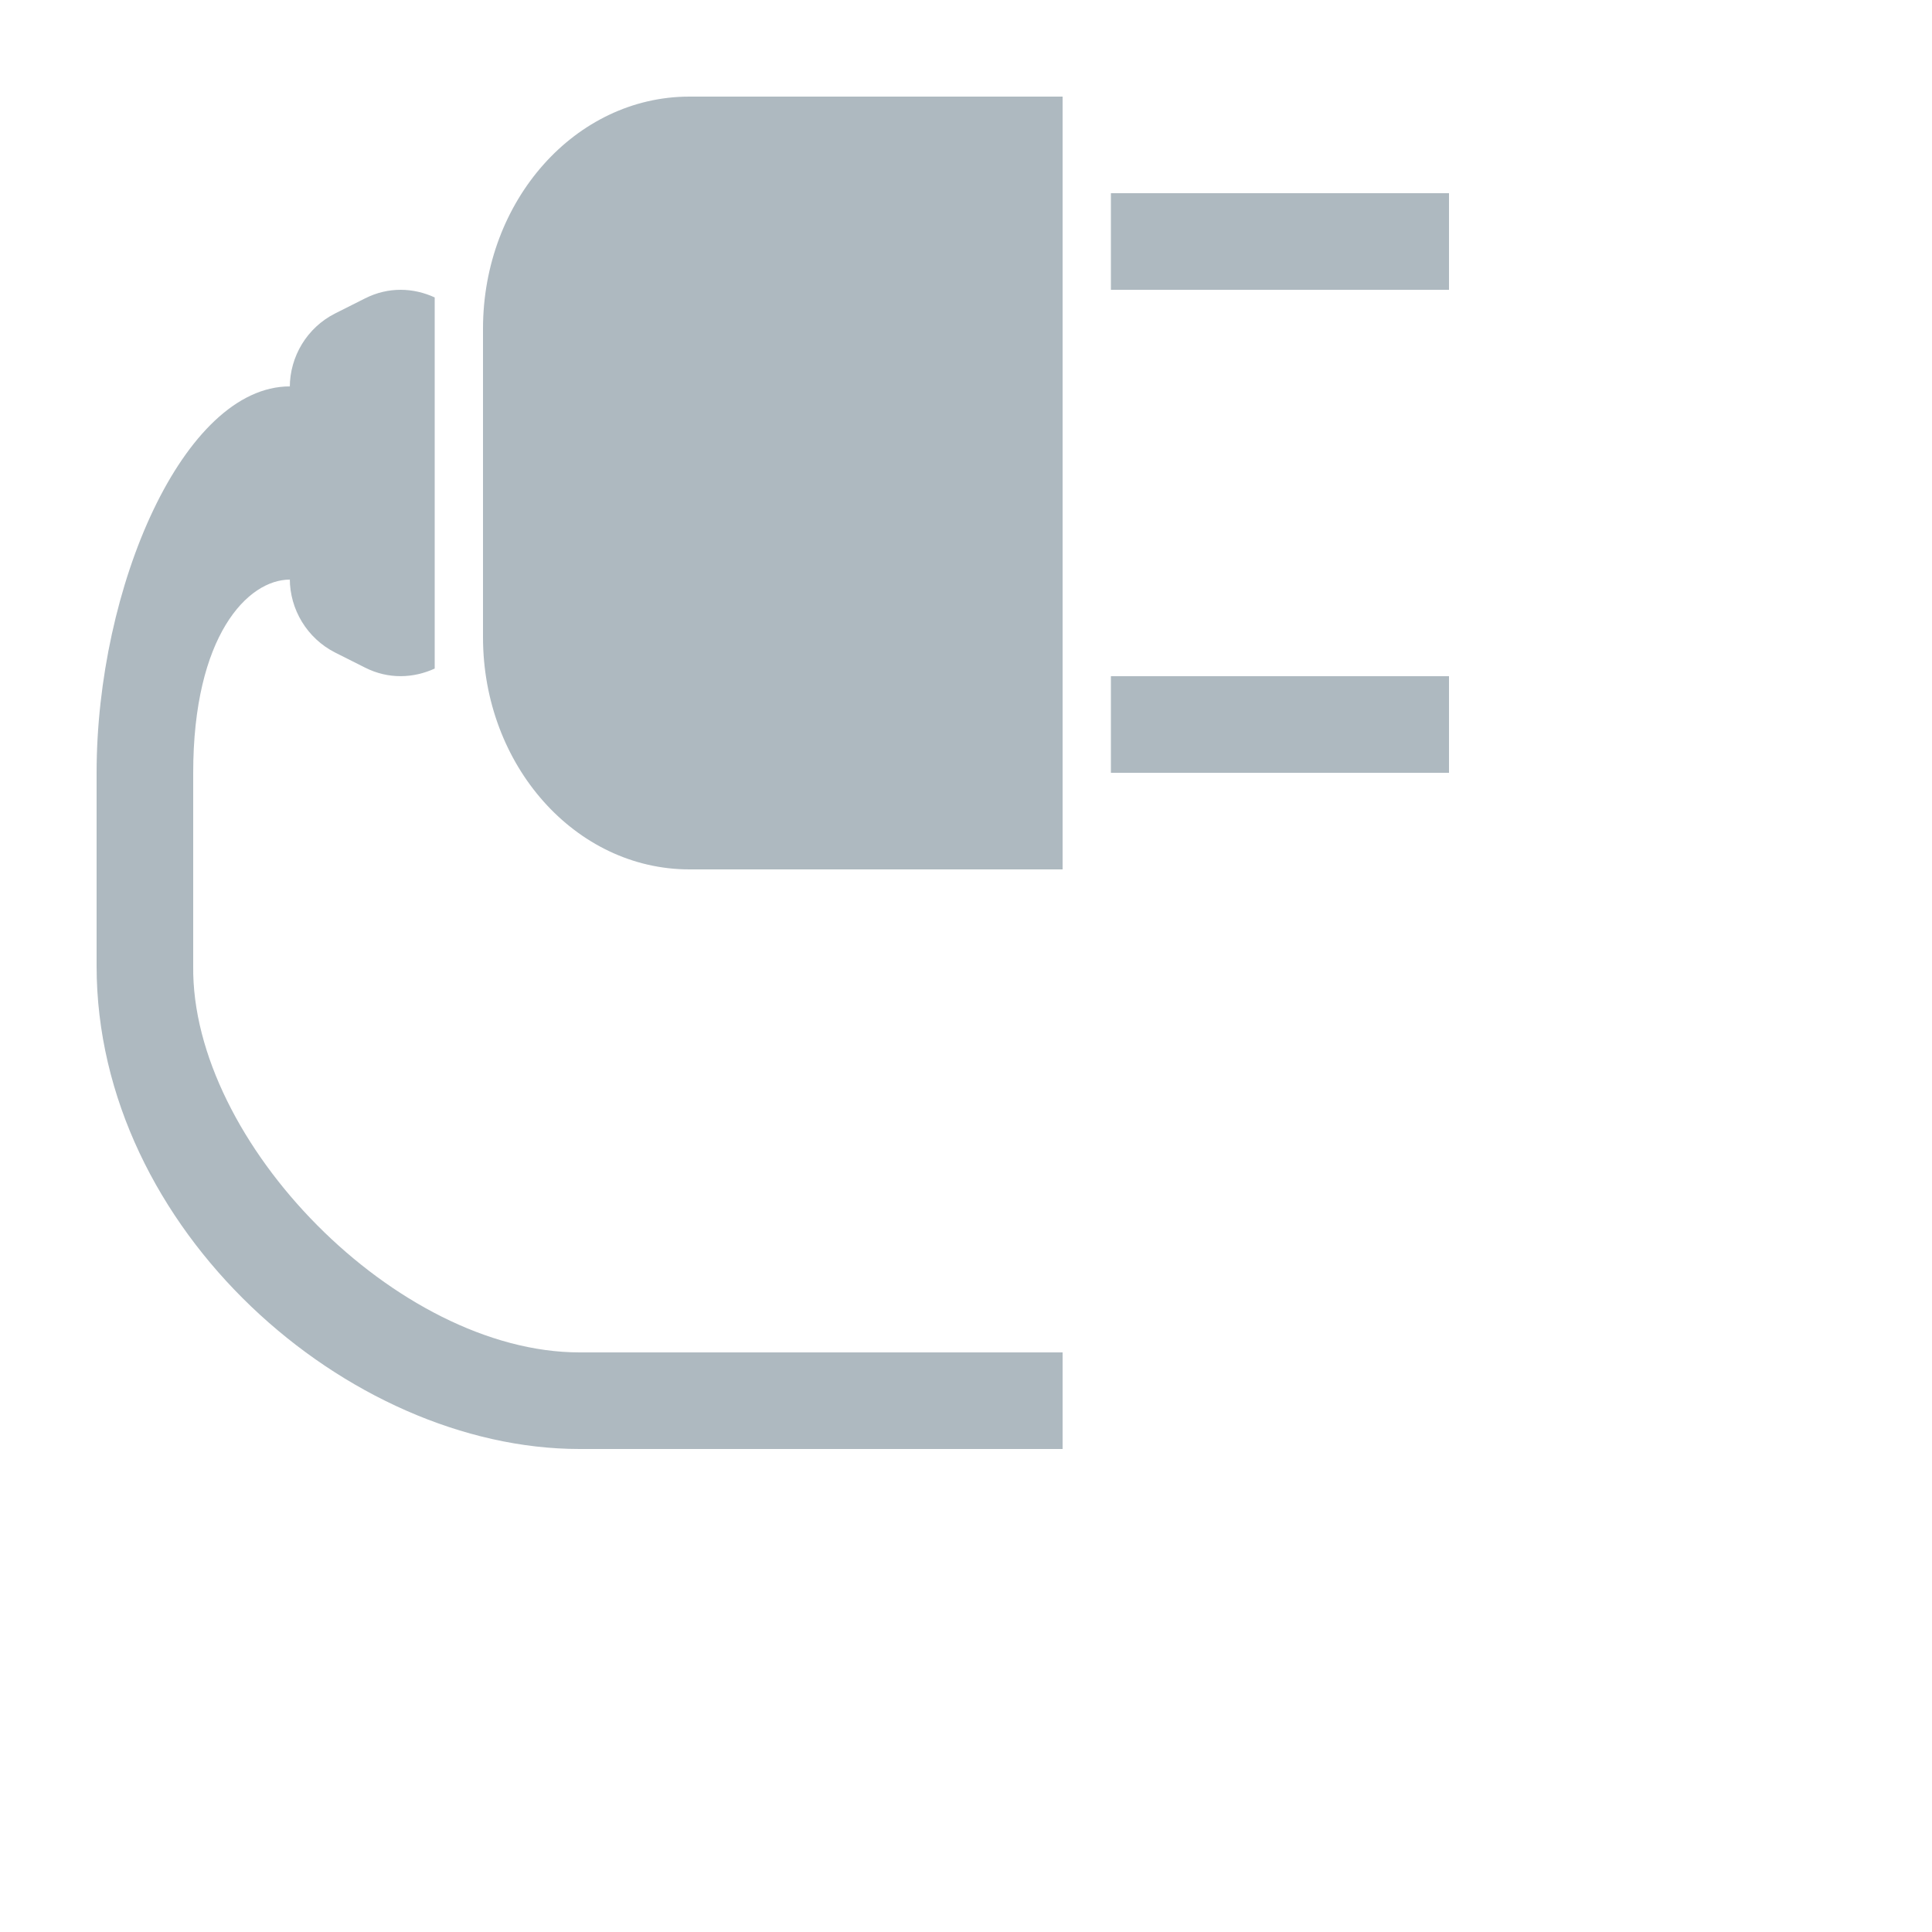
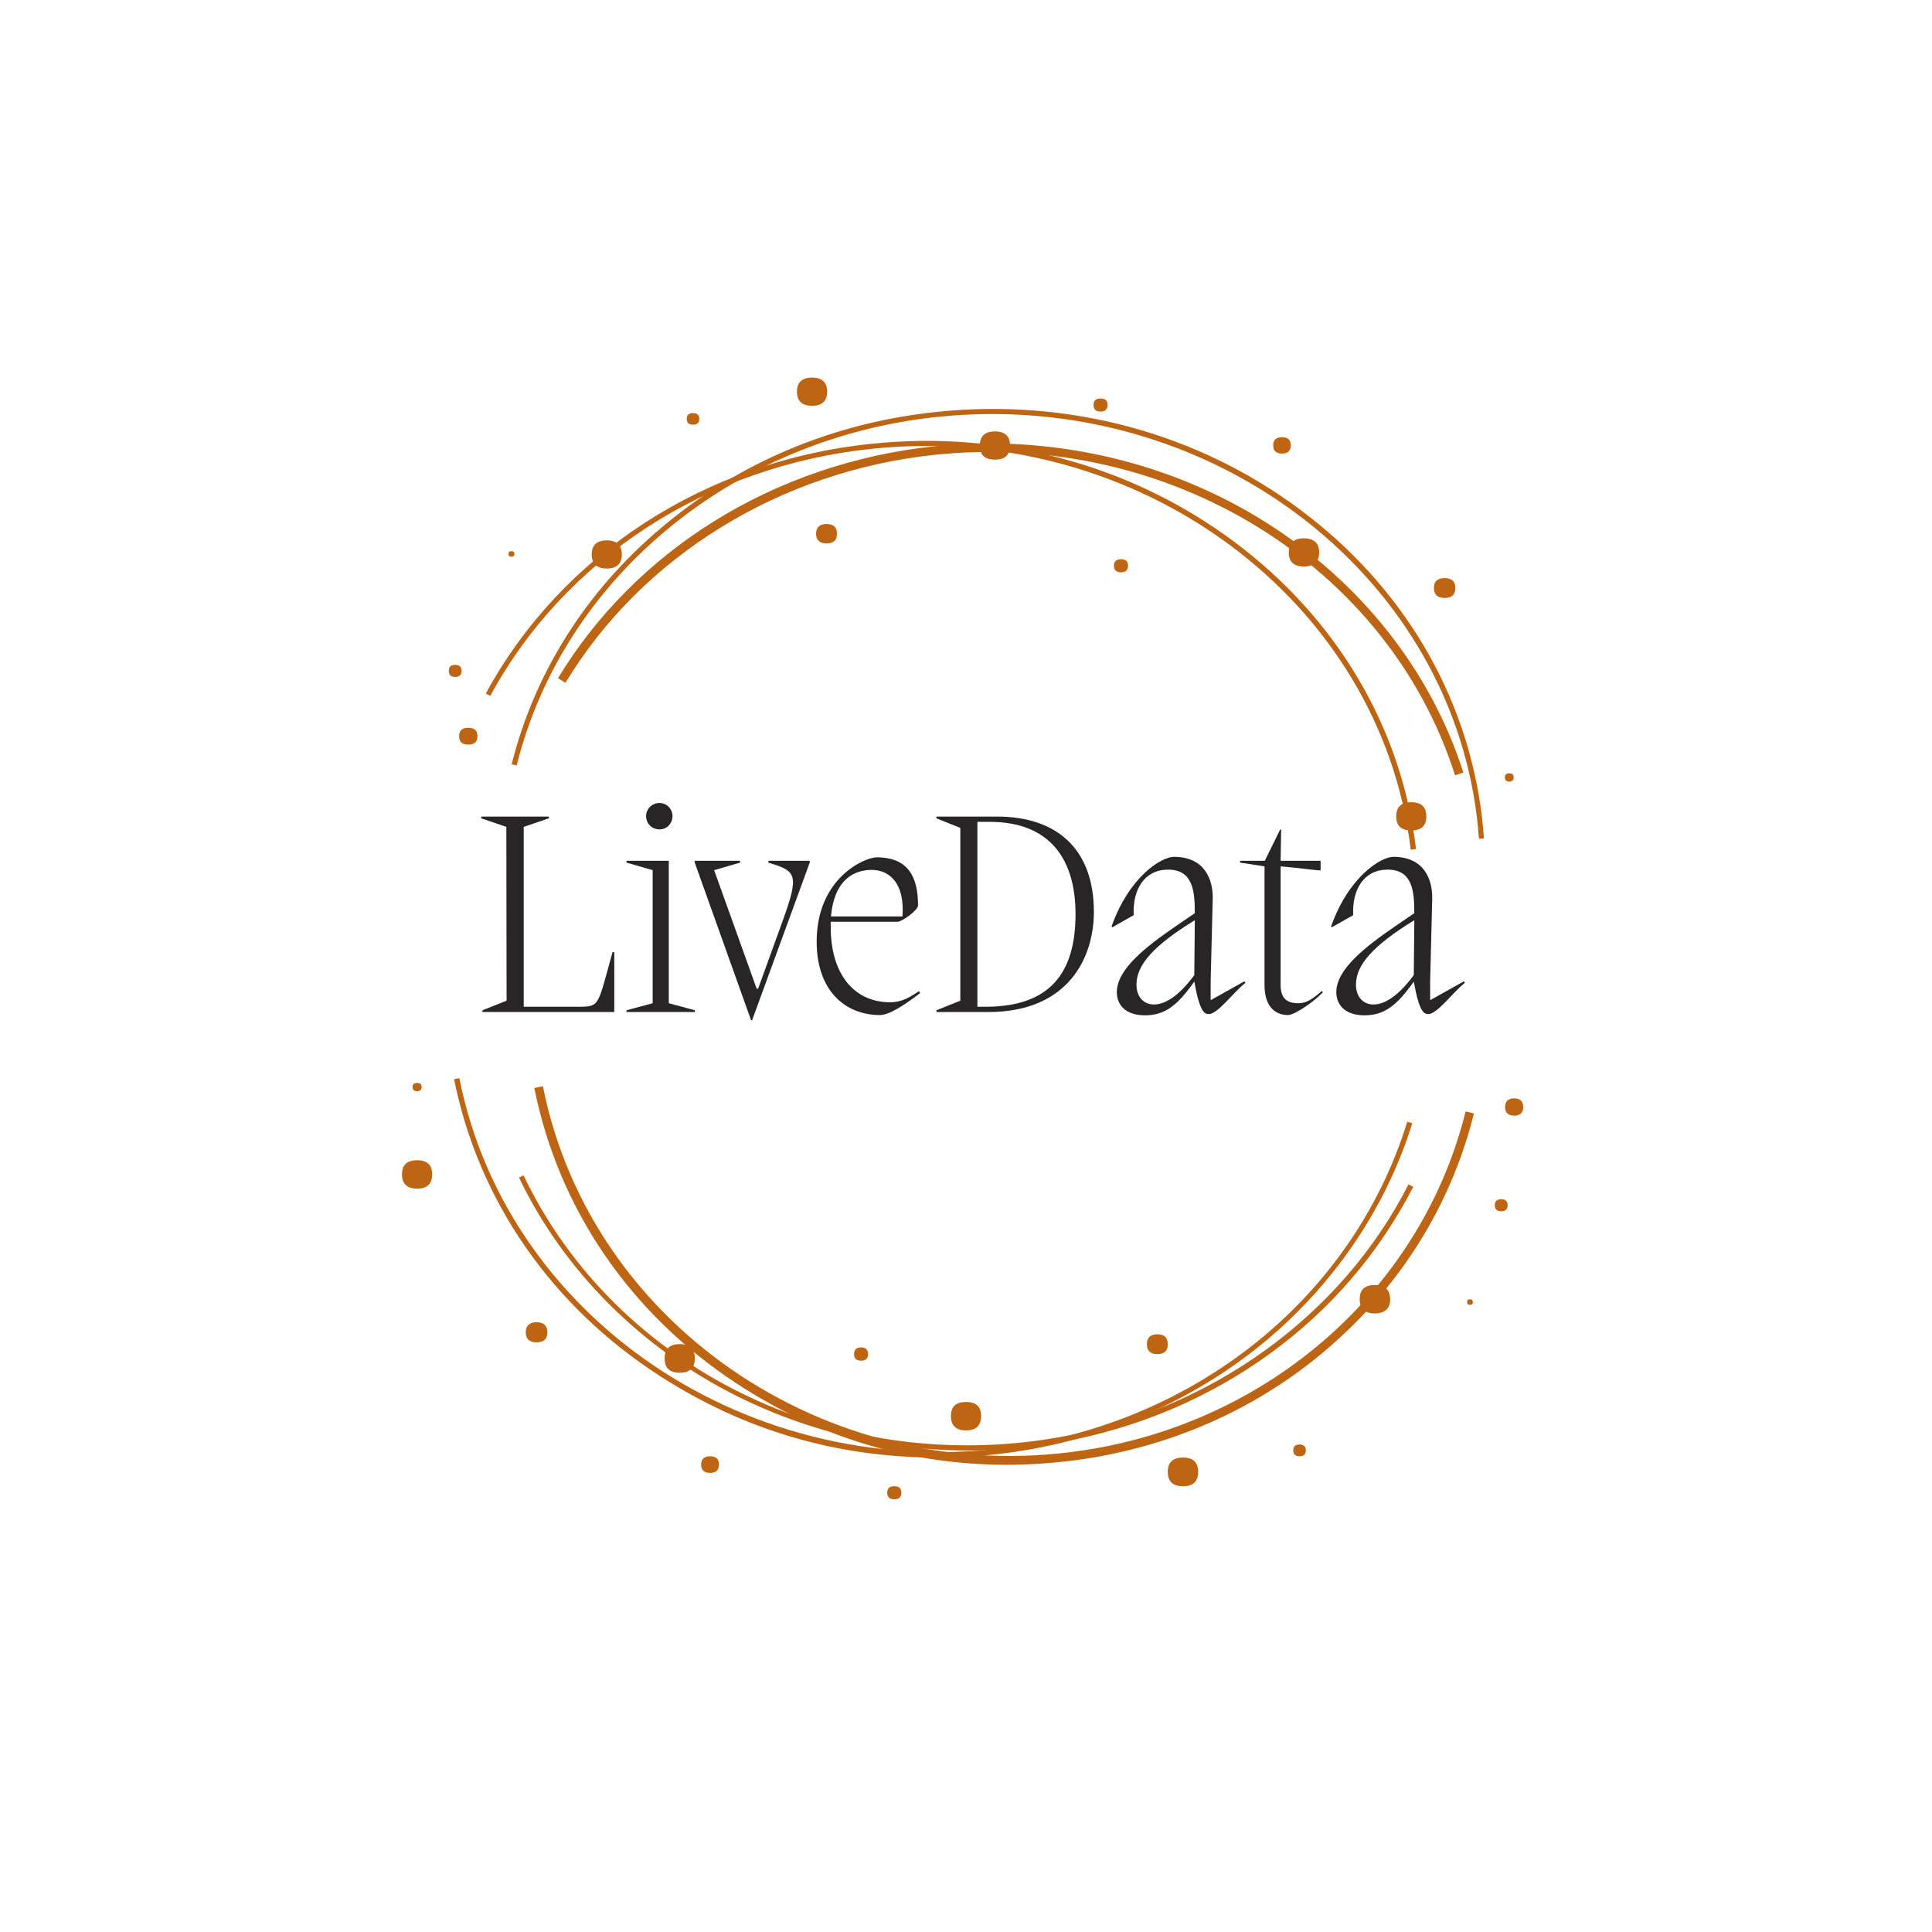
- <svg xmlns="http://www.w3.org/2000/svg" width="40" height="40" viewBox="0 0 40 40">
-   <path fill="#9AA7B0" fill-opacity=".8" fill-rule="evenodd" d="M6,11.98 C6,12.624 6.362,13.216 6.934,13.508 L7.558,13.822 C8.044,14.068 8.562,14.042 9,13.842 L9,11.012 L9,8.988 L9,6.158 C8.562,5.956 8.044,5.932 7.558,6.178 L6.934,6.492 C6.362,6.782 6,7.374 6,8.02 L6,8.988 L6,11.012 L6,11.98 Z M12,28 C8.222,28 3.956,23.644 4,20 L4,16 C4,13.158 5.132,12 6,12 L6,8 C3.8,8 2,12.158 2,16 L2,20 C2,25.466 7.2,30 12,30 L22,30 L22,28 L12,28 Z M14.274,2 L22,2 L22,17 L22,18 L19,18 L14.274,18 C11.914,18 10,15.848 10,13.192 L10,6.806 C10,4.152 11.914,2 14.274,2 Z M23,16 L30,16 L30,14 L23,14 L23,16 Z M23,6 L30,6 L30,4 L23,4 L23,6 Z" />
+ <svg xmlns="http://www.w3.org/2000/svg" width="40" zoomAndPan="magnify" viewBox="0 0 30 30" height="40" preserveAspectRatio="xMidYMid meet" version="1.0">
+   <defs>
+     <g />
+     <clipPath id="1fa74974b8">
+       <path d="M 7 6 L 23.656 6 L 23.656 14 L 7 14 Z M 7 6 " clip-rule="nonzero" />
+     </clipPath>
+     <clipPath id="7e415f00a1">
+       <path d="M 12 5.863 L 13 5.863 L 13 7 L 12 7 Z M 12 5.863 " clip-rule="nonzero" />
+     </clipPath>
+     <clipPath id="c7c71498f4">
+       <path d="M 6.238 10 L 8 10 L 8 11 L 6.238 11 Z M 6.238 10 " clip-rule="nonzero" />
+     </clipPath>
+     <clipPath id="fb38eaf094">
+       <path d="M 23 12 L 23.656 12 L 23.656 13 L 23 13 Z M 23 12 " clip-rule="nonzero" />
+     </clipPath>
+     <clipPath id="eb187e956c">
+       <path d="M 6.238 18 L 7 18 L 7 19 L 6.238 19 Z M 6.238 18 " clip-rule="nonzero" />
+     </clipPath>
+     <clipPath id="23be498b92">
+       <path d="M 18 22 L 19 22 L 19 23.281 L 18 23.281 Z M 18 22 " clip-rule="nonzero" />
+     </clipPath>
+     <clipPath id="d6892f98c9">
+       <path d="M 23 17 L 23.656 17 L 23.656 18 L 23 18 Z M 23 17 " clip-rule="nonzero" />
+     </clipPath>
+     <clipPath id="5eafdc369c">
+       <path d="M 23 18 L 23.656 18 L 23.656 19 L 23 19 Z M 23 18 " clip-rule="nonzero" />
+     </clipPath>
+     <clipPath id="f829b9ebfa">
+       <path d="M 6.238 16 L 7 16 L 7 17 L 6.238 17 Z M 6.238 16 " clip-rule="nonzero" />
+     </clipPath>
+     <clipPath id="9cabe2d8af">
+       <path d="M 13 23 L 14 23 L 14 23.281 L 13 23.281 Z M 13 23 " clip-rule="nonzero" />
+     </clipPath>
+   </defs>
+   <path fill="#bd6513" d="M 15.66 22.746 C 14.125 22.746 12.719 22.324 11.434 21.48 C 9.785 20.398 8.672 18.77 8.297 16.895 L 8.43 16.867 C 9.188 20.668 13.031 23.191 17 22.492 C 19.832 21.996 22.094 19.941 22.758 17.258 L 22.887 17.289 C 22.559 18.613 21.848 19.809 20.824 20.754 C 19.777 21.727 18.465 22.371 17.02 22.625 C 16.57 22.703 16.117 22.742 15.66 22.746 Z M 15.66 22.746 " fill-opacity="1" fill-rule="nonzero" />
+   <path fill="#bd6513" d="M 22.594 12.039 C 21.555 8.777 18.16 6.684 14.52 7.062 C 12.117 7.312 9.969 8.637 8.781 10.602 L 8.664 10.531 C 9.25 9.562 10.082 8.723 11.07 8.105 C 12.09 7.465 13.277 7.059 14.508 6.93 C 16.309 6.742 18.129 7.156 19.629 8.094 C 21.117 9.023 22.215 10.406 22.723 11.996 Z M 22.594 12.039 " fill-opacity="1" fill-rule="nonzero" />
+   <path fill="#bd6513" d="M 14.559 22.633 C 13 22.633 11.566 22.215 10.254 21.371 C 8.566 20.285 7.43 18.648 7.051 16.758 L 7.133 16.742 C 7.898 20.598 11.863 23.148 15.973 22.426 C 18.797 21.93 21.051 20.012 21.852 17.418 L 21.93 17.441 C 21.539 18.699 20.789 19.836 19.766 20.727 C 18.711 21.641 17.402 22.258 15.984 22.508 C 15.516 22.59 15.039 22.633 14.559 22.633 Z M 14.559 22.633 " fill-opacity="1" fill-rule="nonzero" />
+   <path fill="#bd6513" d="M 21.906 13.195 C 21.445 9.328 17.691 6.539 13.539 6.969 C 10.988 7.234 8.773 8.668 7.613 10.805 L 7.543 10.77 C 8.715 8.609 10.953 7.156 13.531 6.891 C 15.562 6.68 17.562 7.219 19.156 8.406 C 20.754 9.594 21.762 11.293 21.988 13.184 Z M 21.906 13.195 " fill-opacity="1" fill-rule="nonzero" />
+   <path fill="#bd6513" d="M 15.027 22.523 C 14.629 22.523 14.234 22.492 13.84 22.434 C 13.004 22.309 12.211 22.059 11.453 21.684 C 9.957 20.938 8.75 19.73 8.059 18.285 L 8.129 18.25 C 9.566 21.254 12.98 22.926 16.43 22.32 C 18.797 21.902 20.832 20.434 21.871 18.391 L 21.945 18.43 C 21.414 19.457 20.68 20.316 19.746 21 C 18.789 21.703 17.648 22.188 16.445 22.398 C 15.977 22.48 15.504 22.523 15.027 22.523 Z M 15.027 22.523 " fill-opacity="1" fill-rule="nonzero" />
+   <g clip-path="url(#1fa74974b8)">
+     <path fill="#bd6513" d="M 22.965 13.023 C 22.957 12.918 22.945 12.805 22.934 12.699 C 22.469 8.832 18.715 6.043 14.562 6.473 C 11.375 6.805 8.746 8.98 8.023 11.887 L 7.945 11.867 C 8.301 10.445 9.105 9.172 10.277 8.188 C 11.469 7.18 12.949 6.559 14.555 6.395 C 16.586 6.184 18.586 6.719 20.184 7.91 C 21.781 9.098 22.785 10.793 23.012 12.688 C 23.023 12.797 23.035 12.91 23.043 13.02 Z M 22.965 13.023 " fill-opacity="1" fill-rule="nonzero" />
+   </g>
+   <path fill="#bd6513" d="M 22.148 12.676 C 22.148 12.824 22.07 12.895 21.914 12.895 C 21.758 12.895 21.68 12.824 21.68 12.676 C 21.68 12.531 21.758 12.457 21.914 12.457 C 22.07 12.457 22.148 12.531 22.148 12.676 Z M 22.148 12.676 " fill-opacity="1" fill-rule="nonzero" />
+   <path fill="#bd6513" d="M 20.484 8.578 C 20.484 8.723 20.402 8.797 20.246 8.797 C 20.09 8.797 20.012 8.723 20.012 8.578 C 20.012 8.434 20.09 8.359 20.246 8.359 C 20.402 8.359 20.484 8.434 20.484 8.578 Z M 20.484 8.578 " fill-opacity="1" fill-rule="nonzero" />
+   <path fill="#bd6513" d="M 15.684 6.918 C 15.684 7.066 15.605 7.137 15.449 7.137 C 15.293 7.137 15.215 7.066 15.215 6.918 C 15.215 6.773 15.293 6.699 15.449 6.699 C 15.605 6.699 15.684 6.773 15.684 6.918 Z M 15.684 6.918 " fill-opacity="1" fill-rule="nonzero" />
+   <path fill="#bd6513" d="M 9.656 8.609 C 9.656 8.754 9.578 8.828 9.422 8.828 C 9.266 8.828 9.188 8.754 9.188 8.609 C 9.188 8.465 9.266 8.391 9.422 8.391 C 9.578 8.391 9.656 8.465 9.656 8.609 Z M 9.656 8.609 " fill-opacity="1" fill-rule="nonzero" />
+   <g clip-path="url(#7e415f00a1)">
+     <path fill="#bd6513" d="M 12.844 6.082 C 12.844 6.227 12.766 6.301 12.609 6.301 C 12.453 6.301 12.375 6.227 12.375 6.082 C 12.375 5.938 12.453 5.863 12.609 5.863 C 12.766 5.863 12.844 5.938 12.844 6.082 Z M 12.844 6.082 " fill-opacity="1" fill-rule="nonzero" />
+   </g>
+   <path fill="#bd6513" d="M 7.414 11.43 C 7.414 11.52 7.367 11.562 7.27 11.562 C 7.176 11.562 7.129 11.52 7.129 11.43 C 7.129 11.344 7.176 11.301 7.27 11.301 C 7.367 11.301 7.414 11.344 7.414 11.43 Z M 7.414 11.43 " fill-opacity="1" fill-rule="nonzero" />
+   <g clip-path="url(#c7c71498f4)">
+     <path fill="#bd6513" d="M 7.168 10.418 C 7.168 10.48 7.133 10.512 7.066 10.512 C 7 10.512 6.969 10.48 6.969 10.418 C 6.969 10.355 7 10.324 7.066 10.324 C 7.133 10.324 7.168 10.355 7.168 10.418 Z M 7.168 10.418 " fill-opacity="1" fill-rule="nonzero" />
+   </g>
+   <path fill="#bd6513" d="M 7.988 8.602 C 7.988 8.629 7.973 8.645 7.941 8.645 C 7.91 8.645 7.895 8.629 7.895 8.602 C 7.895 8.574 7.91 8.559 7.941 8.559 C 7.973 8.559 7.988 8.574 7.988 8.602 Z M 7.988 8.602 " fill-opacity="1" fill-rule="nonzero" />
+   <path fill="#bd6513" d="M 10.859 6.504 C 10.859 6.566 10.824 6.594 10.762 6.594 C 10.695 6.594 10.664 6.566 10.664 6.504 C 10.664 6.445 10.695 6.414 10.762 6.414 C 10.824 6.414 10.859 6.445 10.859 6.504 Z M 10.859 6.504 " fill-opacity="1" fill-rule="nonzero" />
+   <path fill="#bd6513" d="M 20.043 6.914 C 20.043 7 20 7.043 19.906 7.043 C 19.816 7.043 19.77 7 19.77 6.914 C 19.77 6.832 19.816 6.789 19.906 6.789 C 20 6.789 20.043 6.832 20.043 6.914 Z M 20.043 6.914 " fill-opacity="1" fill-rule="nonzero" />
+   <path fill="#bd6513" d="M 12.996 8.289 C 12.996 8.387 12.945 8.438 12.836 8.438 C 12.727 8.438 12.672 8.387 12.672 8.289 C 12.672 8.188 12.727 8.137 12.836 8.137 C 12.945 8.137 12.996 8.188 12.996 8.289 Z M 12.996 8.289 " fill-opacity="1" fill-rule="nonzero" />
+   <path fill="#bd6513" d="M 22.598 9.129 C 22.598 9.234 22.543 9.285 22.434 9.285 C 22.32 9.285 22.266 9.234 22.266 9.129 C 22.266 9.027 22.32 8.977 22.434 8.977 C 22.543 8.977 22.598 9.027 22.598 9.129 Z M 22.598 9.129 " fill-opacity="1" fill-rule="nonzero" />
+   <g clip-path="url(#fb38eaf094)">
+     <path fill="#bd6513" d="M 23.504 12.07 C 23.504 12.113 23.48 12.137 23.438 12.137 C 23.391 12.137 23.367 12.113 23.367 12.07 C 23.367 12.027 23.391 12.008 23.438 12.008 C 23.48 12.008 23.504 12.027 23.504 12.07 Z M 23.504 12.07 " fill-opacity="1" fill-rule="nonzero" />
+   </g>
+   <path fill="#bd6513" d="M 17.516 8.785 C 17.516 8.852 17.48 8.887 17.406 8.887 C 17.336 8.887 17.297 8.852 17.297 8.785 C 17.297 8.715 17.336 8.684 17.406 8.684 C 17.48 8.684 17.516 8.715 17.516 8.785 Z M 17.516 8.785 " fill-opacity="1" fill-rule="nonzero" />
+   <path fill="#bd6513" d="M 17.199 6.289 C 17.199 6.355 17.16 6.391 17.09 6.391 C 17.016 6.391 16.98 6.355 16.98 6.289 C 16.98 6.219 17.016 6.188 17.09 6.188 C 17.16 6.188 17.199 6.219 17.199 6.289 Z M 17.199 6.289 " fill-opacity="1" fill-rule="nonzero" />
+   <g clip-path="url(#eb187e956c)">
+     <path fill="#bd6513" d="M 6.711 18.234 C 6.711 18.383 6.633 18.457 6.477 18.457 C 6.32 18.457 6.242 18.383 6.242 18.234 C 6.242 18.09 6.32 18.016 6.477 18.016 C 6.633 18.016 6.711 18.09 6.711 18.234 Z M 6.711 18.234 " fill-opacity="1" fill-rule="nonzero" />
+   </g>
+   <path fill="#bd6513" d="M 10.789 21.094 C 10.789 21.242 10.711 21.316 10.555 21.316 C 10.398 21.316 10.32 21.242 10.32 21.094 C 10.32 20.945 10.398 20.871 10.555 20.871 C 10.711 20.871 10.789 20.945 10.789 21.094 Z M 10.789 21.094 " fill-opacity="1" fill-rule="nonzero" />
+   <path fill="#bd6513" d="M 15.234 21.988 C 15.234 22.137 15.156 22.211 15 22.211 C 14.844 22.211 14.766 22.137 14.766 21.988 C 14.766 21.84 14.844 21.77 15 21.77 C 15.156 21.77 15.234 21.84 15.234 21.988 Z M 15.234 21.988 " fill-opacity="1" fill-rule="nonzero" />
+   <path fill="#bd6513" d="M 21.586 20.176 C 21.586 20.32 21.504 20.395 21.348 20.395 C 21.191 20.395 21.113 20.32 21.113 20.176 C 21.113 20.027 21.191 19.953 21.348 19.953 C 21.504 19.953 21.586 20.027 21.586 20.176 Z M 21.586 20.176 " fill-opacity="1" fill-rule="nonzero" />
+   <g clip-path="url(#23be498b92)">
+     <path fill="#bd6513" d="M 18.605 22.855 C 18.605 23.004 18.527 23.078 18.371 23.078 C 18.211 23.078 18.133 23.004 18.133 22.855 C 18.133 22.707 18.211 22.633 18.371 22.633 C 18.527 22.633 18.605 22.707 18.605 22.855 Z M 18.605 22.855 " fill-opacity="1" fill-rule="nonzero" />
+   </g>
+   <g clip-path="url(#d6892f98c9)">
+     <path fill="#bd6513" d="M 23.652 17.191 C 23.652 17.277 23.605 17.324 23.512 17.324 C 23.418 17.324 23.371 17.277 23.371 17.191 C 23.371 17.102 23.418 17.055 23.512 17.055 C 23.605 17.055 23.652 17.102 23.652 17.191 Z M 23.652 17.191 " fill-opacity="1" fill-rule="nonzero" />
+   </g>
+   <g clip-path="url(#5eafdc369c)">
+     <path fill="#bd6513" d="M 23.41 18.715 C 23.41 18.777 23.379 18.809 23.312 18.809 C 23.246 18.809 23.211 18.777 23.211 18.715 C 23.211 18.652 23.246 18.621 23.312 18.621 C 23.379 18.621 23.41 18.652 23.41 18.715 Z M 23.41 18.715 " fill-opacity="1" fill-rule="nonzero" />
+   </g>
+   <path fill="#bd6513" d="M 22.871 20.219 C 22.871 20.246 22.855 20.262 22.824 20.262 C 22.793 20.262 22.781 20.246 22.781 20.219 C 22.781 20.188 22.793 20.176 22.824 20.176 C 22.855 20.176 22.871 20.188 22.871 20.219 Z M 22.871 20.219 " fill-opacity="1" fill-rule="nonzero" />
+   <path fill="#bd6513" d="M 20.277 22.523 C 20.277 22.582 20.242 22.613 20.18 22.613 C 20.113 22.613 20.082 22.582 20.082 22.523 C 20.082 22.461 20.113 22.43 20.18 22.43 C 20.242 22.43 20.277 22.461 20.277 22.523 Z M 20.277 22.523 " fill-opacity="1" fill-rule="nonzero" />
+   <path fill="#bd6513" d="M 11.164 22.742 C 11.164 22.828 11.117 22.871 11.027 22.871 C 10.934 22.871 10.887 22.828 10.887 22.742 C 10.887 22.656 10.934 22.613 11.027 22.613 C 11.117 22.613 11.164 22.656 11.164 22.742 Z M 11.164 22.742 " fill-opacity="1" fill-rule="nonzero" />
+   <path fill="#bd6513" d="M 18.133 20.871 C 18.133 20.977 18.078 21.027 17.973 21.027 C 17.863 21.027 17.809 20.977 17.809 20.871 C 17.809 20.77 17.863 20.719 17.973 20.719 C 18.078 20.719 18.133 20.77 18.133 20.871 Z M 18.133 20.871 " fill-opacity="1" fill-rule="nonzero" />
+   <path fill="#bd6513" d="M 8.5 20.688 C 8.5 20.793 8.441 20.844 8.332 20.844 C 8.223 20.844 8.164 20.793 8.164 20.688 C 8.164 20.586 8.223 20.531 8.332 20.531 C 8.441 20.531 8.5 20.586 8.5 20.688 Z M 8.5 20.688 " fill-opacity="1" fill-rule="nonzero" />
+   <g clip-path="url(#f829b9ebfa)">
+     <path fill="#bd6513" d="M 6.547 16.879 C 6.547 16.922 6.523 16.945 6.477 16.945 C 6.43 16.945 6.406 16.922 6.406 16.879 C 6.406 16.836 6.43 16.816 6.477 16.816 C 6.523 16.816 6.547 16.836 6.547 16.879 Z M 6.547 16.879 " fill-opacity="1" fill-rule="nonzero" />
+   </g>
+   <path fill="#bd6513" d="M 13.48 21.027 C 13.48 21.094 13.441 21.129 13.371 21.129 C 13.297 21.129 13.262 21.094 13.262 21.027 C 13.262 20.957 13.297 20.922 13.371 20.922 C 13.441 20.922 13.48 20.957 13.48 21.027 Z M 13.48 21.027 " fill-opacity="1" fill-rule="nonzero" />
+   <g clip-path="url(#9cabe2d8af)">
+     <path fill="#bd6513" d="M 13.996 23.18 C 13.996 23.246 13.961 23.281 13.887 23.281 C 13.812 23.281 13.777 23.246 13.777 23.18 C 13.777 23.109 13.812 23.078 13.887 23.078 C 13.961 23.078 13.996 23.109 13.996 23.18 Z M 13.996 23.18 " fill-opacity="1" fill-rule="nonzero" />
+   </g>
+   <g fill="#272525" fill-opacity="1">
+     <g transform="translate(7.331481, 15.71477)">
+       <g>
+         <path d="M 2.18 -0.93 C 1.945 -0.09 1.988 -0.082 1.645 -0.082 L 0.801 -0.082 L 0.801 -2.875 L 1.191 -3.008 L 1.191 -3.035 L 0.141 -3.035 L 0.141 -3.008 L 0.531 -2.875 L 0.535 -0.176 L 0.16 -0.027 L 0.16 0 L 2.207 0 L 2.207 -0.93 Z M 2.18 -0.93 " />
+       </g>
+     </g>
+   </g>
+   <g fill="#272525" fill-opacity="1">
+     <g transform="translate(9.669592, 15.71477)">
+       <g>
+         <path d="M 0.57 -2.836 C 0.684 -2.836 0.773 -2.926 0.773 -3.043 C 0.773 -3.152 0.684 -3.246 0.57 -3.246 C 0.453 -3.246 0.363 -3.152 0.363 -3.043 C 0.363 -2.926 0.453 -2.836 0.57 -2.836 Z M 0.465 -0.137 L 0.059 -0.027 L 0.059 0 L 1.121 0 L 1.121 -0.027 L 0.715 -0.137 L 0.715 -2.348 L 0.059 -2.348 L 0.059 -2.32 L 0.465 -2.203 Z M 0.465 -0.137 " />
+       </g>
+     </g>
+   </g>
+   <g fill="#272525" fill-opacity="1">
+     <g transform="translate(10.78019, 15.71477)">
+       <g>
+         <path d="M 1.152 -2.32 C 1.578 -2.188 1.641 -2.152 1.371 -1.41 L 0.992 -0.363 L 0.969 -0.363 L 0.309 -2.203 L 0.711 -2.32 L 0.711 -2.348 L 0.008 -2.348 L 0.008 -2.32 L 0.883 0.129 L 0.898 0.129 L 1.793 -2.32 L 1.793 -2.348 L 1.152 -2.348 Z M 1.152 -2.32 " />
+       </g>
+     </g>
+   </g>
+   <g fill="#272525" fill-opacity="1">
+     <g transform="translate(12.58324, 15.71477)">
+       <g>
+         <path d="M 1.688 -0.324 C 1.551 -0.238 1.434 -0.152 1.238 -0.152 C 0.684 -0.152 0.316 -0.582 0.316 -1.32 L 0.316 -1.402 L 1.359 -1.402 C 1.418 -1.402 1.672 -1.578 1.672 -1.656 C 1.672 -2.102 1.516 -2.402 1.031 -2.402 C 0.84 -2.402 0.098 -2.078 0.098 -1.094 C 0.098 -0.328 0.543 0.047 1.082 0.047 C 1.215 0.047 1.445 -0.094 1.703 -0.293 Z M 0.953 -2.207 C 1.227 -2.207 1.469 -2 1.43 -1.484 L 0.32 -1.484 C 0.375 -2.09 0.711 -2.207 0.953 -2.207 Z M 0.953 -2.207 " />
+       </g>
+     </g>
+   </g>
+   <g fill="#272525" fill-opacity="1">
+     <g transform="translate(14.39977, 15.71477)">
+       <g>
+         <path d="M 1.082 -3.035 L 0.141 -3.035 L 0.141 -3.008 L 0.512 -2.859 L 0.512 -0.176 L 0.141 -0.027 L 0.141 0 L 0.949 0 C 2.18 0 2.586 -0.836 2.586 -1.555 C 2.586 -2.523 2.02 -3.035 1.082 -3.035 Z M 0.777 -0.082 L 0.777 -2.953 L 0.969 -2.953 C 1.898 -2.953 2.301 -2.379 2.301 -1.52 C 2.301 -0.605 1.902 -0.09 0.926 -0.082 Z M 0.777 -0.082 " />
+       </g>
+     </g>
+   </g>
+   <g fill="#272525" fill-opacity="1">
+     <g transform="translate(17.14705, 15.71477)">
+       <g>
+         <path d="M 1.652 -0.184 L 1.652 -0.48 L 1.684 -1.758 C 1.691 -2.047 1.566 -2.41 1.082 -2.41 C 0.887 -2.41 0.387 -2.102 0.113 -1.328 L 0.125 -1.316 L 0.457 -1.504 C 0.438 -1.906 0.625 -2.211 0.992 -2.211 C 1.379 -2.211 1.406 -1.875 1.406 -1.535 L 1.109 -1.332 C 0.648 -1.016 0.195 -0.664 0.195 -0.309 C 0.195 -0.109 0.332 0.051 0.633 0.051 C 0.941 0.051 1.137 -0.102 1.398 -0.473 C 1.484 0.012 1.559 0.031 1.625 0.031 C 1.762 0.031 1.996 -0.297 2.191 -0.453 L 2.176 -0.477 Z M 0.773 -0.117 C 0.613 -0.117 0.5 -0.234 0.5 -0.426 C 0.5 -0.738 0.777 -1.039 1.406 -1.426 L 1.398 -0.574 C 1.168 -0.258 0.949 -0.117 0.773 -0.117 Z M 0.773 -0.117 " />
+       </g>
+     </g>
+   </g>
+   <g fill="#272525" fill-opacity="1">
+     <g transform="translate(19.26034, 15.71477)">
+       <g>
+         <path d="M 1.266 -0.328 C 1.078 -0.16 0.992 -0.137 0.895 -0.137 C 0.707 -0.137 0.625 -0.23 0.625 -0.418 L 0.625 -2.262 C 0.902 -2.238 1.18 -2.199 1.246 -2.199 L 1.246 -2.348 L 0.625 -2.348 L 0.633 -2.832 L 0.617 -2.832 L 0.379 -2.348 L -0.004 -2.348 L -0.004 -2.32 L 0.375 -2.262 L 0.375 -0.418 C 0.375 -0.113 0.516 0.047 0.742 0.047 C 0.824 0.047 1.094 -0.117 1.281 -0.305 Z M 1.266 -0.328 " />
+       </g>
+     </g>
+   </g>
+   <g fill="#272525" fill-opacity="1">
+     <g transform="translate(20.55529, 15.71477)">
+       <g>
+         <path d="M 1.652 -0.184 L 1.652 -0.48 L 1.684 -1.758 C 1.691 -2.047 1.566 -2.41 1.082 -2.41 C 0.887 -2.41 0.387 -2.102 0.113 -1.328 L 0.125 -1.316 L 0.457 -1.504 C 0.438 -1.906 0.625 -2.211 0.992 -2.211 C 1.379 -2.211 1.406 -1.875 1.406 -1.535 L 1.109 -1.332 C 0.648 -1.016 0.195 -0.664 0.195 -0.309 C 0.195 -0.109 0.332 0.051 0.633 0.051 C 0.941 0.051 1.137 -0.102 1.398 -0.473 C 1.484 0.012 1.559 0.031 1.625 0.031 C 1.762 0.031 1.996 -0.297 2.191 -0.453 L 2.176 -0.477 Z M 0.773 -0.117 C 0.613 -0.117 0.5 -0.234 0.5 -0.426 C 0.5 -0.738 0.777 -1.039 1.406 -1.426 L 1.398 -0.574 C 1.168 -0.258 0.949 -0.117 0.773 -0.117 Z M 0.773 -0.117 " />
+       </g>
+     </g>
+   </g>
</svg>
